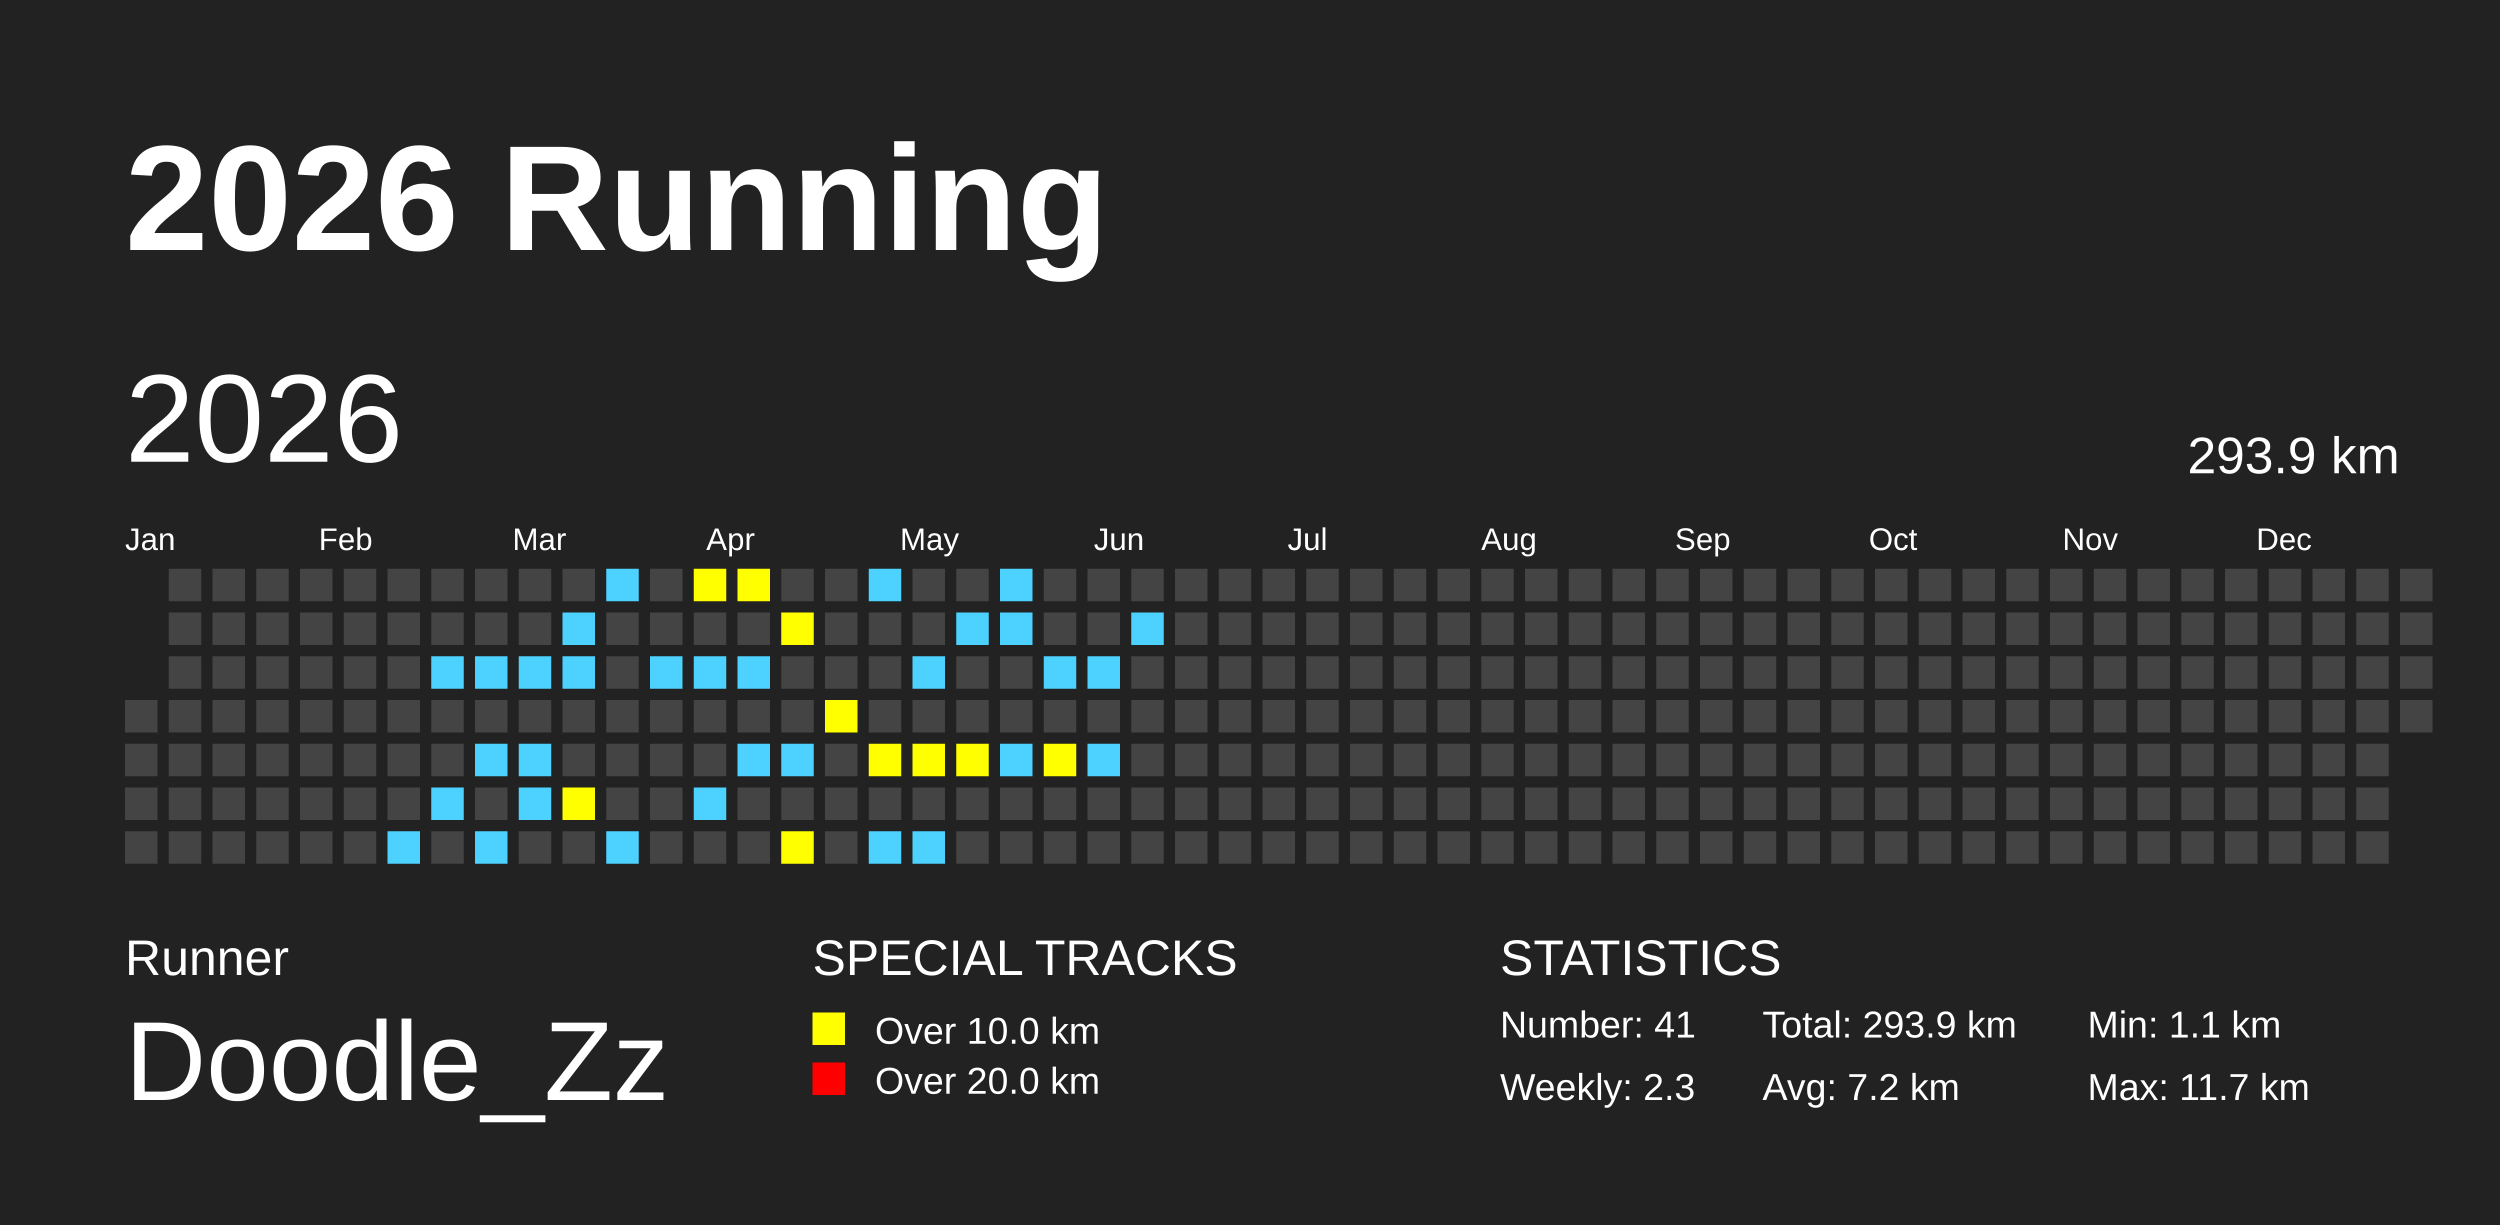
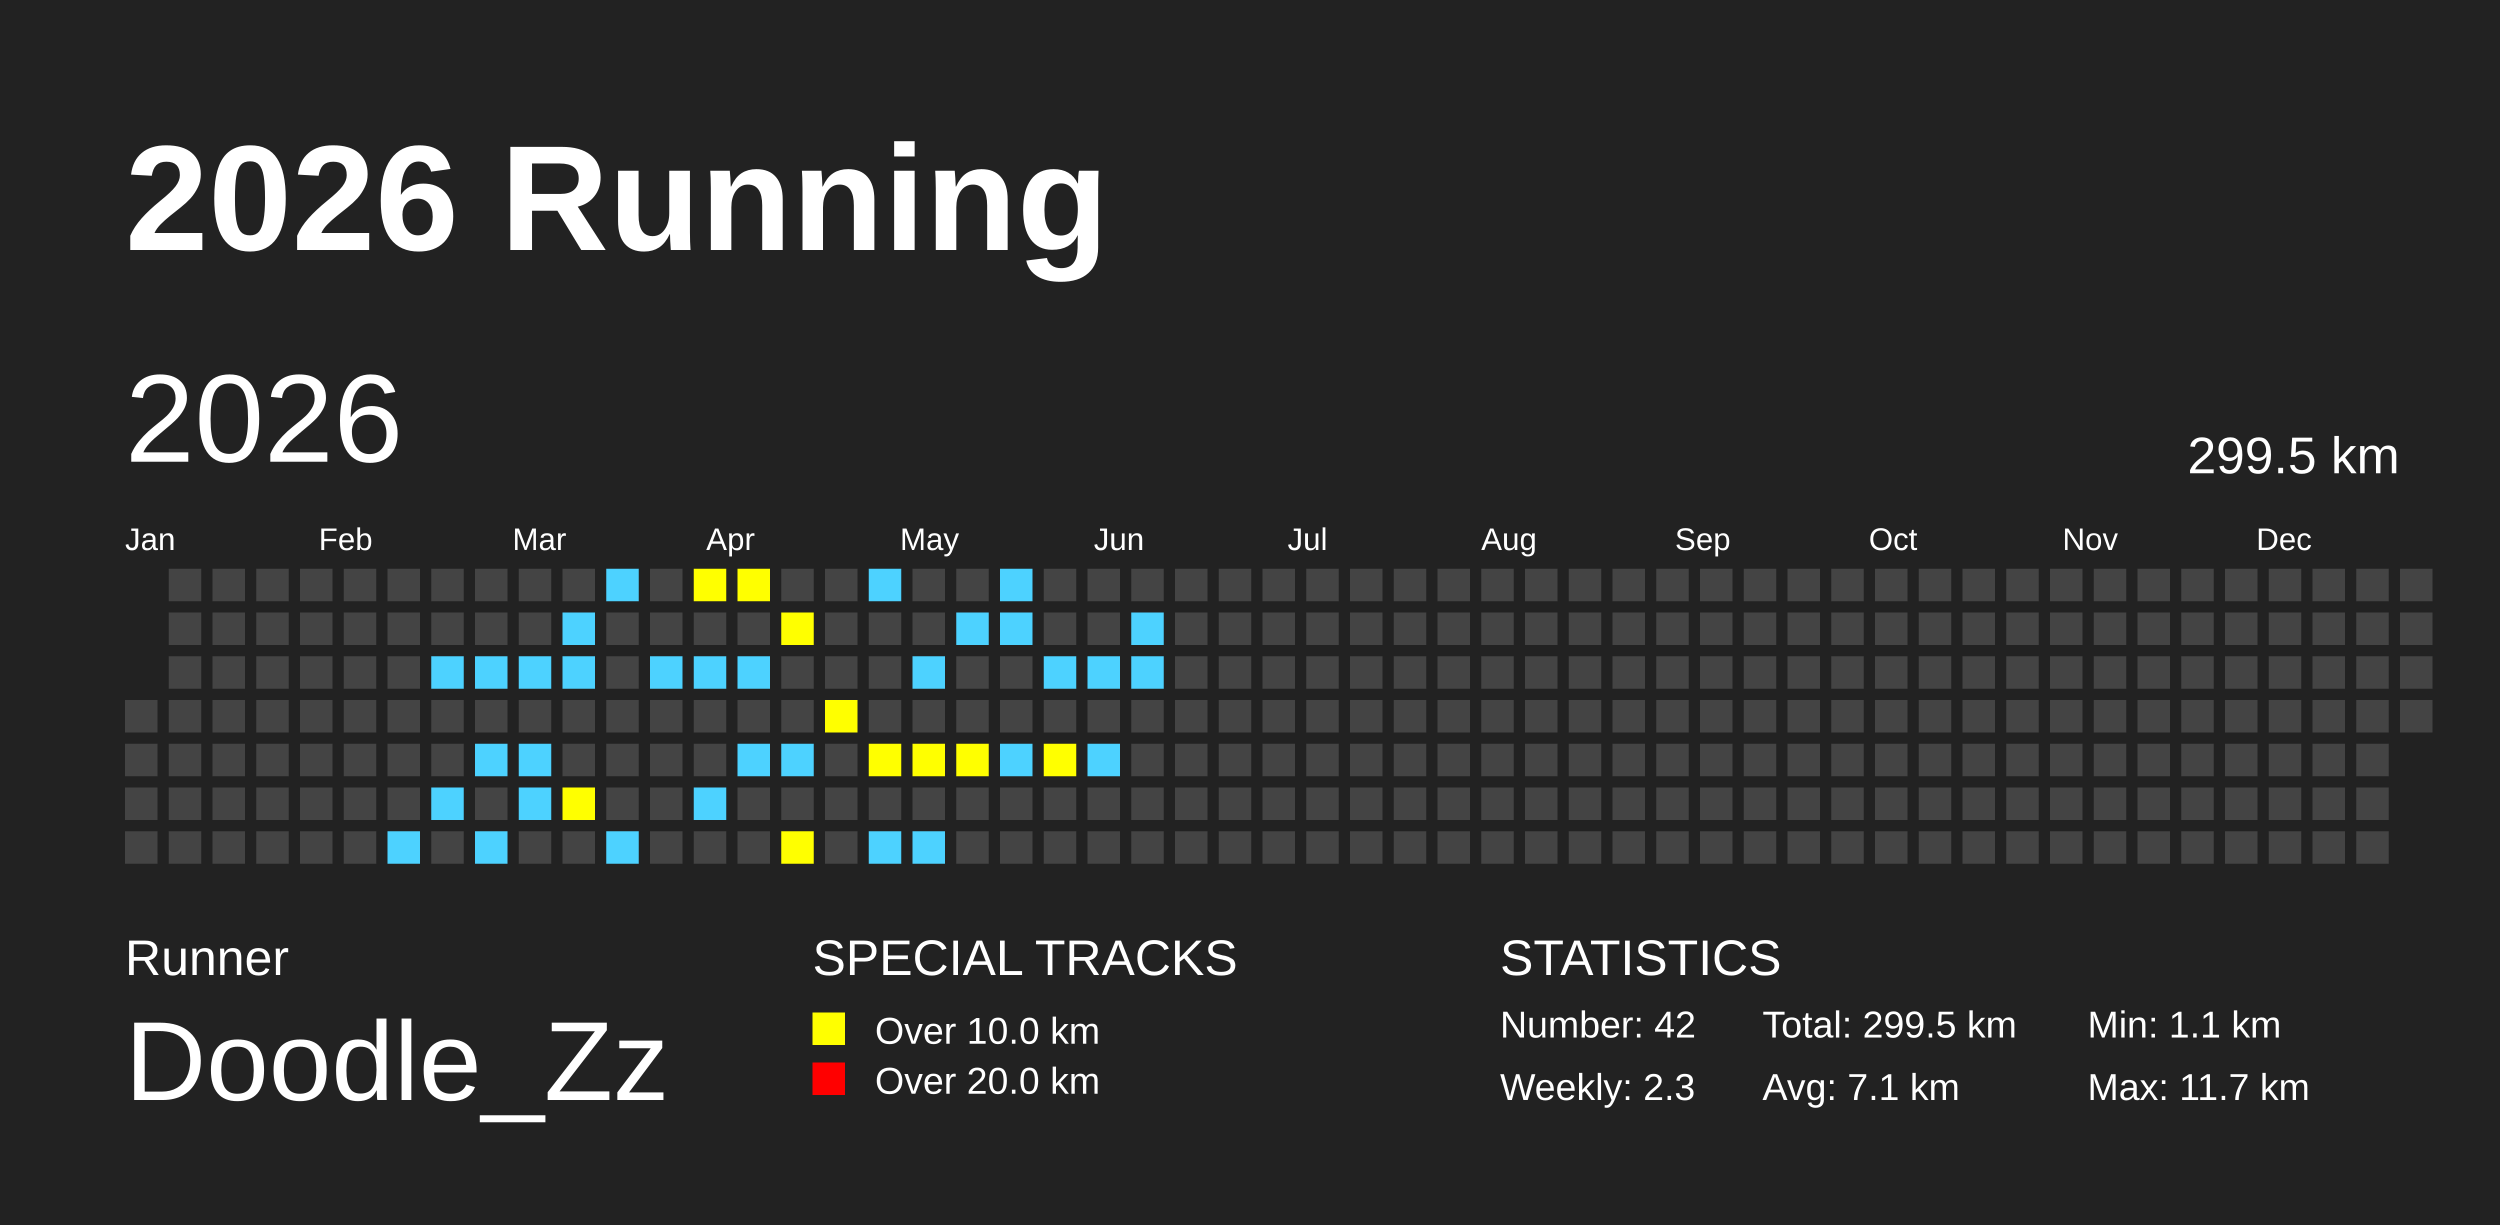
<svg xmlns="http://www.w3.org/2000/svg" baseProfile="full" height="98mm" version="1.1" viewBox="0,0,200,98" width="200mm">
  <defs />
  <rect fill="#222222" height="98" width="200" x="0" y="0" />
  <text fill="#FFFFFF" style="font-size:12px; font-family:Arial; font-weight:bold;" x="10" y="20">2026 Running</text>
  <text fill="#FFFFFF" style="font-size:4px; font-family:Arial" x="10" y="78">Runner</text>
  <text fill="#FFFFFF" style="font-size:9px; font-family:Arial" x="10" y="88">Doodle_Zz</text>
  <text fill="#FFFFFF" style="font-size:4px; font-family:Arial" x="65" y="78">SPECIAL TRACKS</text>
  <rect fill="yellow" height="2.6" width="2.6" x="65" y="81" />
  <text fill="#FFFFFF" style="font-size:3px; font-family:Arial" x="70" y="83.5">Over 10.0 km</text>
  <rect fill="red" height="2.6" width="2.6" x="65" y="85" />
  <text fill="#FFFFFF" style="font-size:3px; font-family:Arial" x="70" y="87.5">Over 20.0 km</text>
  <text fill="#FFFFFF" style="font-size:4px; font-family:Arial" x="120" y="78">STATISTICS</text>
-   <text fill="#FFFFFF" style="font-size:3px; font-family:Arial" x="120" y="83">Number: 41</text>
+   <text fill="#FFFFFF" style="font-size:3px; font-family:Arial" x="120" y="83">Number: 42</text>
  <text fill="#FFFFFF" style="font-size:3px; font-family:Arial" x="120" y="88">Weekly: 2.3</text>
-   <text fill="#FFFFFF" style="font-size:3px; font-family:Arial" x="141" y="83">Total: 293.9 km</text>
-   <text fill="#FFFFFF" style="font-size:3px; font-family:Arial" x="141" y="88">Avg: 7.2 km</text>
+   <text fill="#FFFFFF" style="font-size:3px; font-family:Arial" x="141" y="83">Total: 299.5 km</text>
+   <text fill="#FFFFFF" style="font-size:3px; font-family:Arial" x="141" y="88">Avg: 7.1 km</text>
  <text fill="#FFFFFF" style="font-size:3px; font-family:Arial" x="167" y="83">Min: 1.1 km</text>
  <text fill="#FFFFFF" style="font-size:3px; font-family:Arial" x="167" y="88">Max: 11.7 km</text>
  <text dominant-baseline="hanging" fill="#FFFFFF" style="font-size:10.0px; font-family:Arial;" x="10" y="30">2026</text>
-   <text dominant-baseline="hanging" fill="#FFFFFF" style="font-size:4.125px; font-family:Arial;" x="175" y="35">293.9 km</text>
+   <text dominant-baseline="hanging" fill="#FFFFFF" style="font-size:4.125px; font-family:Arial;" x="175" y="35">299.5 km</text>
  <text fill="#FFFFFF" style="font-size:2.5px; font-family:Arial" x="10.0" y="44">Jan</text>
  <text fill="#FFFFFF" style="font-size:2.5px; font-family:Arial" x="25.5" y="44">Feb</text>
  <text fill="#FFFFFF" style="font-size:2.5px; font-family:Arial" x="41.0" y="44">Mar</text>
  <text fill="#FFFFFF" style="font-size:2.5px; font-family:Arial" x="56.5" y="44">Apr</text>
  <text fill="#FFFFFF" style="font-size:2.5px; font-family:Arial" x="72.0" y="44">May</text>
  <text fill="#FFFFFF" style="font-size:2.5px; font-family:Arial" x="87.5" y="44">Jun</text>
  <text fill="#FFFFFF" style="font-size:2.5px; font-family:Arial" x="103.0" y="44">Jul</text>
  <text fill="#FFFFFF" style="font-size:2.5px; font-family:Arial" x="118.5" y="44">Aug</text>
  <text fill="#FFFFFF" style="font-size:2.5px; font-family:Arial" x="134.0" y="44">Sep</text>
  <text fill="#FFFFFF" style="font-size:2.5px; font-family:Arial" x="149.5" y="44">Oct</text>
  <text fill="#FFFFFF" style="font-size:2.5px; font-family:Arial" x="165.0" y="44">Nov</text>
  <text fill="#FFFFFF" style="font-size:2.5px; font-family:Arial" x="180.5" y="44">Dec</text>
  <rect fill="#444444" height="2.6" width="2.6" x="10.0" y="56.0" />
  <rect fill="#444444" height="2.6" width="2.6" x="10.0" y="59.5" />
  <rect fill="#444444" height="2.6" width="2.6" x="10.0" y="63.0" />
  <rect fill="#444444" height="2.6" width="2.6" x="10.0" y="66.5" />
  <rect fill="#444444" height="2.6" width="2.6" x="13.5" y="45.5" />
  <rect fill="#444444" height="2.6" width="2.6" x="13.5" y="49.0" />
  <rect fill="#444444" height="2.6" width="2.6" x="13.5" y="52.5" />
  <rect fill="#444444" height="2.6" width="2.6" x="13.5" y="56.0" />
  <rect fill="#444444" height="2.6" width="2.6" x="13.5" y="59.5" />
  <rect fill="#444444" height="2.6" width="2.6" x="13.5" y="63.0" />
  <rect fill="#444444" height="2.6" width="2.6" x="13.5" y="66.5" />
  <rect fill="#444444" height="2.6" width="2.6" x="17.0" y="45.5" />
  <rect fill="#444444" height="2.6" width="2.6" x="17.0" y="49.0" />
  <rect fill="#444444" height="2.6" width="2.6" x="17.0" y="52.5" />
  <rect fill="#444444" height="2.6" width="2.6" x="17.0" y="56.0" />
  <rect fill="#444444" height="2.6" width="2.6" x="17.0" y="59.5" />
  <rect fill="#444444" height="2.6" width="2.6" x="17.0" y="63.0" />
  <rect fill="#444444" height="2.6" width="2.6" x="17.0" y="66.5" />
  <rect fill="#444444" height="2.6" width="2.6" x="20.5" y="45.5" />
  <rect fill="#444444" height="2.6" width="2.6" x="20.5" y="49.0" />
  <rect fill="#444444" height="2.6" width="2.6" x="20.5" y="52.5" />
  <rect fill="#444444" height="2.6" width="2.6" x="20.5" y="56.0" />
  <rect fill="#444444" height="2.6" width="2.6" x="20.5" y="59.5" />
  <rect fill="#444444" height="2.6" width="2.6" x="20.5" y="63.0" />
  <rect fill="#444444" height="2.6" width="2.6" x="20.5" y="66.5" />
  <rect fill="#444444" height="2.6" width="2.6" x="24.0" y="45.5" />
  <rect fill="#444444" height="2.6" width="2.6" x="24.0" y="49.0" />
  <rect fill="#444444" height="2.6" width="2.6" x="24.0" y="52.5" />
  <rect fill="#444444" height="2.6" width="2.6" x="24.0" y="56.0" />
  <rect fill="#444444" height="2.6" width="2.6" x="24.0" y="59.5" />
  <rect fill="#444444" height="2.6" width="2.6" x="24.0" y="63.0" />
  <rect fill="#444444" height="2.6" width="2.6" x="24.0" y="66.5" />
  <rect fill="#444444" height="2.6" width="2.6" x="27.5" y="45.5" />
  <rect fill="#444444" height="2.6" width="2.6" x="27.5" y="49.0" />
  <rect fill="#444444" height="2.6" width="2.6" x="27.5" y="52.5" />
  <rect fill="#444444" height="2.6" width="2.6" x="27.5" y="56.0" />
  <rect fill="#444444" height="2.6" width="2.6" x="27.5" y="59.5" />
  <rect fill="#444444" height="2.6" width="2.6" x="27.5" y="63.0" />
  <rect fill="#444444" height="2.6" width="2.6" x="27.5" y="66.5" />
  <rect fill="#444444" height="2.6" width="2.6" x="31.0" y="45.5" />
  <rect fill="#444444" height="2.6" width="2.6" x="31.0" y="49.0" />
  <rect fill="#444444" height="2.6" width="2.6" x="31.0" y="52.5" />
  <rect fill="#444444" height="2.6" width="2.6" x="31.0" y="56.0" />
  <rect fill="#444444" height="2.6" width="2.6" x="31.0" y="59.5" />
  <rect fill="#444444" height="2.6" width="2.6" x="31.0" y="63.0" />
  <rect fill="#4DD2FF" height="2.6" width="2.6" x="31.0" y="66.5" />
  <rect fill="#444444" height="2.6" width="2.6" x="34.5" y="45.5" />
  <rect fill="#444444" height="2.6" width="2.6" x="34.5" y="49.0" />
  <rect fill="#4DD2FF" height="2.6" width="2.6" x="34.5" y="52.5" />
  <rect fill="#444444" height="2.6" width="2.6" x="34.5" y="56.0" />
  <rect fill="#444444" height="2.6" width="2.6" x="34.5" y="59.5" />
  <rect fill="#4DD2FF" height="2.6" width="2.6" x="34.5" y="63.0" />
  <rect fill="#444444" height="2.6" width="2.6" x="34.5" y="66.5" />
  <rect fill="#444444" height="2.6" width="2.6" x="38.0" y="45.5" />
  <rect fill="#444444" height="2.6" width="2.6" x="38.0" y="49.0" />
  <rect fill="#4DD2FF" height="2.6" width="2.6" x="38.0" y="52.5" />
  <rect fill="#444444" height="2.6" width="2.6" x="38.0" y="56.0" />
  <rect fill="#4DD2FF" height="2.6" width="2.6" x="38.0" y="59.5" />
  <rect fill="#444444" height="2.6" width="2.6" x="38.0" y="63.0" />
  <rect fill="#4DD2FF" height="2.6" width="2.6" x="38.0" y="66.5" />
  <rect fill="#444444" height="2.6" width="2.6" x="41.5" y="45.5" />
  <rect fill="#444444" height="2.6" width="2.6" x="41.5" y="49.0" />
  <rect fill="#4DD2FF" height="2.6" width="2.6" x="41.5" y="52.5" />
  <rect fill="#444444" height="2.6" width="2.6" x="41.5" y="56.0" />
  <rect fill="#4DD2FF" height="2.6" width="2.6" x="41.5" y="59.5" />
  <rect fill="#4DD2FF" height="2.6" width="2.6" x="41.5" y="63.0" />
  <rect fill="#444444" height="2.6" width="2.6" x="41.5" y="66.5" />
  <rect fill="#444444" height="2.6" width="2.6" x="45.0" y="45.5" />
  <rect fill="#4DD2FF" height="2.6" width="2.6" x="45.0" y="49.0" />
  <rect fill="#4DD2FF" height="2.6" width="2.6" x="45.0" y="52.5" />
  <rect fill="#444444" height="2.6" width="2.6" x="45.0" y="56.0" />
  <rect fill="#444444" height="2.6" width="2.6" x="45.0" y="59.5" />
  <rect fill="yellow" height="2.6" width="2.6" x="45.0" y="63.0" />
  <rect fill="#444444" height="2.6" width="2.6" x="45.0" y="66.5" />
  <rect fill="#4DD2FF" height="2.6" width="2.6" x="48.5" y="45.5" />
  <rect fill="#444444" height="2.6" width="2.6" x="48.5" y="49.0" />
  <rect fill="#444444" height="2.6" width="2.6" x="48.5" y="52.5" />
  <rect fill="#444444" height="2.6" width="2.6" x="48.5" y="56.0" />
  <rect fill="#444444" height="2.6" width="2.6" x="48.5" y="59.5" />
  <rect fill="#444444" height="2.6" width="2.6" x="48.5" y="63.0" />
  <rect fill="#4DD2FF" height="2.6" width="2.6" x="48.5" y="66.5" />
  <rect fill="#444444" height="2.6" width="2.6" x="52.0" y="45.5" />
  <rect fill="#444444" height="2.6" width="2.6" x="52.0" y="49.0" />
  <rect fill="#4DD2FF" height="2.6" width="2.6" x="52.0" y="52.5" />
  <rect fill="#444444" height="2.6" width="2.6" x="52.0" y="56.0" />
  <rect fill="#444444" height="2.6" width="2.6" x="52.0" y="59.5" />
  <rect fill="#444444" height="2.6" width="2.6" x="52.0" y="63.0" />
  <rect fill="#444444" height="2.6" width="2.6" x="52.0" y="66.5" />
  <rect fill="yellow" height="2.6" width="2.6" x="55.5" y="45.5" />
  <rect fill="#444444" height="2.6" width="2.6" x="55.5" y="49.0" />
  <rect fill="#4DD2FF" height="2.6" width="2.6" x="55.5" y="52.5" />
  <rect fill="#444444" height="2.6" width="2.6" x="55.5" y="56.0" />
  <rect fill="#444444" height="2.6" width="2.6" x="55.5" y="59.5" />
  <rect fill="#4DD2FF" height="2.6" width="2.6" x="55.5" y="63.0" />
  <rect fill="#444444" height="2.6" width="2.6" x="55.5" y="66.5" />
  <rect fill="yellow" height="2.6" width="2.6" x="59.0" y="45.5" />
  <rect fill="#444444" height="2.6" width="2.6" x="59.0" y="49.0" />
  <rect fill="#4DD2FF" height="2.6" width="2.6" x="59.0" y="52.5" />
  <rect fill="#444444" height="2.6" width="2.6" x="59.0" y="56.0" />
  <rect fill="#4DD2FF" height="2.6" width="2.6" x="59.0" y="59.5" />
  <rect fill="#444444" height="2.6" width="2.6" x="59.0" y="63.0" />
  <rect fill="#444444" height="2.6" width="2.6" x="59.0" y="66.5" />
  <rect fill="#444444" height="2.6" width="2.6" x="62.5" y="45.5" />
  <rect fill="yellow" height="2.6" width="2.6" x="62.5" y="49.0" />
  <rect fill="#444444" height="2.6" width="2.6" x="62.5" y="52.5" />
  <rect fill="#444444" height="2.6" width="2.6" x="62.5" y="56.0" />
  <rect fill="#4DD2FF" height="2.6" width="2.6" x="62.5" y="59.5" />
  <rect fill="#444444" height="2.6" width="2.6" x="62.5" y="63.0" />
  <rect fill="yellow" height="2.6" width="2.6" x="62.5" y="66.5" />
  <rect fill="#444444" height="2.6" width="2.6" x="66.0" y="45.5" />
  <rect fill="#444444" height="2.6" width="2.6" x="66.0" y="49.0" />
  <rect fill="#444444" height="2.6" width="2.6" x="66.0" y="52.5" />
  <rect fill="yellow" height="2.6" width="2.6" x="66.0" y="56.0" />
  <rect fill="#444444" height="2.6" width="2.6" x="66.0" y="59.5" />
  <rect fill="#444444" height="2.6" width="2.6" x="66.0" y="63.0" />
  <rect fill="#444444" height="2.6" width="2.6" x="66.0" y="66.5" />
  <rect fill="#4DD2FF" height="2.6" width="2.6" x="69.5" y="45.5" />
  <rect fill="#444444" height="2.6" width="2.6" x="69.5" y="49.0" />
  <rect fill="#444444" height="2.6" width="2.6" x="69.5" y="52.5" />
  <rect fill="#444444" height="2.6" width="2.6" x="69.5" y="56.0" />
  <rect fill="yellow" height="2.6" width="2.6" x="69.5" y="59.5" />
  <rect fill="#444444" height="2.6" width="2.6" x="69.5" y="63.0" />
  <rect fill="#4DD2FF" height="2.6" width="2.6" x="69.5" y="66.5" />
  <rect fill="#444444" height="2.6" width="2.6" x="73.0" y="45.5" />
  <rect fill="#444444" height="2.6" width="2.6" x="73.0" y="49.0" />
  <rect fill="#4DD2FF" height="2.6" width="2.6" x="73.0" y="52.5" />
  <rect fill="#444444" height="2.6" width="2.6" x="73.0" y="56.0" />
  <rect fill="yellow" height="2.6" width="2.6" x="73.0" y="59.5" />
  <rect fill="#444444" height="2.6" width="2.6" x="73.0" y="63.0" />
  <rect fill="#4DD2FF" height="2.6" width="2.6" x="73.0" y="66.5" />
  <rect fill="#444444" height="2.6" width="2.6" x="76.5" y="45.5" />
  <rect fill="#4DD2FF" height="2.6" width="2.6" x="76.5" y="49.0" />
  <rect fill="#444444" height="2.6" width="2.6" x="76.5" y="52.5" />
  <rect fill="#444444" height="2.6" width="2.6" x="76.5" y="56.0" />
  <rect fill="yellow" height="2.6" width="2.6" x="76.5" y="59.5" />
  <rect fill="#444444" height="2.6" width="2.6" x="76.5" y="63.0" />
  <rect fill="#444444" height="2.6" width="2.6" x="76.5" y="66.5" />
  <rect fill="#4DD2FF" height="2.6" width="2.6" x="80.0" y="45.5" />
  <rect fill="#4DD2FF" height="2.6" width="2.6" x="80.0" y="49.0" />
  <rect fill="#444444" height="2.6" width="2.6" x="80.0" y="52.5" />
  <rect fill="#444444" height="2.6" width="2.6" x="80.0" y="56.0" />
  <rect fill="#4DD2FF" height="2.6" width="2.6" x="80.0" y="59.5" />
  <rect fill="#444444" height="2.6" width="2.6" x="80.0" y="63.0" />
  <rect fill="#444444" height="2.6" width="2.6" x="80.0" y="66.5" />
  <rect fill="#444444" height="2.6" width="2.6" x="83.5" y="45.5" />
  <rect fill="#444444" height="2.6" width="2.6" x="83.5" y="49.0" />
  <rect fill="#4DD2FF" height="2.6" width="2.6" x="83.5" y="52.5" />
  <rect fill="#444444" height="2.6" width="2.6" x="83.5" y="56.0" />
  <rect fill="yellow" height="2.6" width="2.6" x="83.5" y="59.5" />
  <rect fill="#444444" height="2.6" width="2.6" x="83.5" y="63.0" />
  <rect fill="#444444" height="2.6" width="2.6" x="83.5" y="66.5" />
  <rect fill="#444444" height="2.6" width="2.6" x="87.0" y="45.5" />
  <rect fill="#444444" height="2.6" width="2.6" x="87.0" y="49.0" />
  <rect fill="#4DD2FF" height="2.6" width="2.6" x="87.0" y="52.5" />
  <rect fill="#444444" height="2.6" width="2.6" x="87.0" y="56.0" />
  <rect fill="#4DD2FF" height="2.6" width="2.6" x="87.0" y="59.5" />
  <rect fill="#444444" height="2.6" width="2.6" x="87.0" y="63.0" />
  <rect fill="#444444" height="2.6" width="2.6" x="87.0" y="66.5" />
  <rect fill="#444444" height="2.6" width="2.6" x="90.5" y="45.5" />
  <rect fill="#4DD2FF" height="2.6" width="2.6" x="90.5" y="49.0" />
-   <rect fill="#444444" height="2.6" width="2.6" x="90.5" y="52.5" />
+   <rect fill="#4DD2FF" height="2.6" width="2.6" x="90.5" y="52.5" />
  <rect fill="#444444" height="2.6" width="2.6" x="90.5" y="56.0" />
  <rect fill="#444444" height="2.6" width="2.6" x="90.5" y="59.5" />
  <rect fill="#444444" height="2.6" width="2.6" x="90.5" y="63.0" />
  <rect fill="#444444" height="2.6" width="2.6" x="90.5" y="66.5" />
  <rect fill="#444444" height="2.6" width="2.6" x="94.0" y="45.5" />
  <rect fill="#444444" height="2.6" width="2.6" x="94.0" y="49.0" />
  <rect fill="#444444" height="2.6" width="2.6" x="94.0" y="52.5" />
  <rect fill="#444444" height="2.6" width="2.6" x="94.0" y="56.0" />
  <rect fill="#444444" height="2.6" width="2.6" x="94.0" y="59.5" />
  <rect fill="#444444" height="2.6" width="2.6" x="94.0" y="63.0" />
  <rect fill="#444444" height="2.6" width="2.6" x="94.0" y="66.5" />
  <rect fill="#444444" height="2.6" width="2.6" x="97.5" y="45.5" />
  <rect fill="#444444" height="2.6" width="2.6" x="97.5" y="49.0" />
  <rect fill="#444444" height="2.6" width="2.6" x="97.5" y="52.5" />
  <rect fill="#444444" height="2.6" width="2.6" x="97.5" y="56.0" />
  <rect fill="#444444" height="2.6" width="2.6" x="97.5" y="59.5" />
  <rect fill="#444444" height="2.6" width="2.6" x="97.5" y="63.0" />
  <rect fill="#444444" height="2.6" width="2.6" x="97.5" y="66.5" />
  <rect fill="#444444" height="2.6" width="2.6" x="101.0" y="45.5" />
  <rect fill="#444444" height="2.6" width="2.6" x="101.0" y="49.0" />
  <rect fill="#444444" height="2.6" width="2.6" x="101.0" y="52.5" />
  <rect fill="#444444" height="2.6" width="2.6" x="101.0" y="56.0" />
  <rect fill="#444444" height="2.6" width="2.6" x="101.0" y="59.5" />
  <rect fill="#444444" height="2.6" width="2.6" x="101.0" y="63.0" />
  <rect fill="#444444" height="2.6" width="2.6" x="101.0" y="66.5" />
  <rect fill="#444444" height="2.6" width="2.6" x="104.5" y="45.5" />
  <rect fill="#444444" height="2.6" width="2.6" x="104.5" y="49.0" />
  <rect fill="#444444" height="2.6" width="2.6" x="104.5" y="52.5" />
  <rect fill="#444444" height="2.6" width="2.6" x="104.5" y="56.0" />
  <rect fill="#444444" height="2.6" width="2.6" x="104.5" y="59.5" />
  <rect fill="#444444" height="2.6" width="2.6" x="104.5" y="63.0" />
  <rect fill="#444444" height="2.6" width="2.6" x="104.5" y="66.5" />
  <rect fill="#444444" height="2.6" width="2.6" x="108.0" y="45.5" />
  <rect fill="#444444" height="2.6" width="2.6" x="108.0" y="49.0" />
  <rect fill="#444444" height="2.6" width="2.6" x="108.0" y="52.5" />
  <rect fill="#444444" height="2.6" width="2.6" x="108.0" y="56.0" />
  <rect fill="#444444" height="2.6" width="2.6" x="108.0" y="59.5" />
  <rect fill="#444444" height="2.6" width="2.6" x="108.0" y="63.0" />
  <rect fill="#444444" height="2.6" width="2.6" x="108.0" y="66.5" />
  <rect fill="#444444" height="2.6" width="2.6" x="111.5" y="45.5" />
  <rect fill="#444444" height="2.6" width="2.6" x="111.5" y="49.0" />
  <rect fill="#444444" height="2.6" width="2.6" x="111.5" y="52.5" />
  <rect fill="#444444" height="2.6" width="2.6" x="111.5" y="56.0" />
  <rect fill="#444444" height="2.6" width="2.6" x="111.5" y="59.5" />
  <rect fill="#444444" height="2.6" width="2.6" x="111.5" y="63.0" />
  <rect fill="#444444" height="2.6" width="2.6" x="111.5" y="66.5" />
  <rect fill="#444444" height="2.6" width="2.6" x="115.0" y="45.5" />
  <rect fill="#444444" height="2.6" width="2.6" x="115.0" y="49.0" />
  <rect fill="#444444" height="2.6" width="2.6" x="115.0" y="52.5" />
  <rect fill="#444444" height="2.6" width="2.6" x="115.0" y="56.0" />
  <rect fill="#444444" height="2.6" width="2.6" x="115.0" y="59.5" />
  <rect fill="#444444" height="2.6" width="2.6" x="115.0" y="63.0" />
  <rect fill="#444444" height="2.6" width="2.6" x="115.0" y="66.5" />
  <rect fill="#444444" height="2.6" width="2.6" x="118.5" y="45.5" />
  <rect fill="#444444" height="2.6" width="2.6" x="118.5" y="49.0" />
  <rect fill="#444444" height="2.6" width="2.6" x="118.5" y="52.5" />
  <rect fill="#444444" height="2.6" width="2.6" x="118.5" y="56.0" />
  <rect fill="#444444" height="2.6" width="2.6" x="118.5" y="59.5" />
  <rect fill="#444444" height="2.6" width="2.6" x="118.5" y="63.0" />
  <rect fill="#444444" height="2.6" width="2.6" x="118.5" y="66.5" />
  <rect fill="#444444" height="2.6" width="2.6" x="122.0" y="45.5" />
  <rect fill="#444444" height="2.6" width="2.6" x="122.0" y="49.0" />
  <rect fill="#444444" height="2.6" width="2.6" x="122.0" y="52.5" />
  <rect fill="#444444" height="2.6" width="2.6" x="122.0" y="56.0" />
  <rect fill="#444444" height="2.6" width="2.6" x="122.0" y="59.5" />
  <rect fill="#444444" height="2.6" width="2.6" x="122.0" y="63.0" />
  <rect fill="#444444" height="2.6" width="2.6" x="122.0" y="66.5" />
  <rect fill="#444444" height="2.6" width="2.6" x="125.5" y="45.5" />
  <rect fill="#444444" height="2.6" width="2.6" x="125.5" y="49.0" />
  <rect fill="#444444" height="2.6" width="2.6" x="125.5" y="52.5" />
  <rect fill="#444444" height="2.6" width="2.6" x="125.5" y="56.0" />
  <rect fill="#444444" height="2.6" width="2.6" x="125.5" y="59.5" />
  <rect fill="#444444" height="2.6" width="2.6" x="125.5" y="63.0" />
  <rect fill="#444444" height="2.6" width="2.6" x="125.5" y="66.5" />
  <rect fill="#444444" height="2.6" width="2.6" x="129.0" y="45.5" />
  <rect fill="#444444" height="2.6" width="2.6" x="129.0" y="49.0" />
  <rect fill="#444444" height="2.6" width="2.6" x="129.0" y="52.5" />
  <rect fill="#444444" height="2.6" width="2.6" x="129.0" y="56.0" />
  <rect fill="#444444" height="2.6" width="2.6" x="129.0" y="59.5" />
  <rect fill="#444444" height="2.6" width="2.6" x="129.0" y="63.0" />
  <rect fill="#444444" height="2.6" width="2.6" x="129.0" y="66.5" />
  <rect fill="#444444" height="2.6" width="2.6" x="132.5" y="45.5" />
  <rect fill="#444444" height="2.6" width="2.6" x="132.5" y="49.0" />
  <rect fill="#444444" height="2.6" width="2.6" x="132.5" y="52.5" />
  <rect fill="#444444" height="2.6" width="2.6" x="132.5" y="56.0" />
  <rect fill="#444444" height="2.6" width="2.6" x="132.5" y="59.5" />
  <rect fill="#444444" height="2.6" width="2.6" x="132.5" y="63.0" />
  <rect fill="#444444" height="2.6" width="2.6" x="132.5" y="66.5" />
  <rect fill="#444444" height="2.6" width="2.6" x="136.0" y="45.5" />
  <rect fill="#444444" height="2.6" width="2.6" x="136.0" y="49.0" />
  <rect fill="#444444" height="2.6" width="2.6" x="136.0" y="52.5" />
  <rect fill="#444444" height="2.6" width="2.6" x="136.0" y="56.0" />
  <rect fill="#444444" height="2.6" width="2.6" x="136.0" y="59.5" />
  <rect fill="#444444" height="2.6" width="2.6" x="136.0" y="63.0" />
  <rect fill="#444444" height="2.6" width="2.6" x="136.0" y="66.5" />
  <rect fill="#444444" height="2.6" width="2.6" x="139.5" y="45.5" />
  <rect fill="#444444" height="2.6" width="2.6" x="139.5" y="49.0" />
  <rect fill="#444444" height="2.6" width="2.6" x="139.5" y="52.5" />
  <rect fill="#444444" height="2.6" width="2.6" x="139.5" y="56.0" />
  <rect fill="#444444" height="2.6" width="2.6" x="139.5" y="59.5" />
  <rect fill="#444444" height="2.6" width="2.6" x="139.5" y="63.0" />
  <rect fill="#444444" height="2.6" width="2.6" x="139.5" y="66.5" />
  <rect fill="#444444" height="2.6" width="2.6" x="143.0" y="45.5" />
  <rect fill="#444444" height="2.6" width="2.6" x="143.0" y="49.0" />
  <rect fill="#444444" height="2.6" width="2.6" x="143.0" y="52.5" />
  <rect fill="#444444" height="2.6" width="2.6" x="143.0" y="56.0" />
  <rect fill="#444444" height="2.6" width="2.6" x="143.0" y="59.5" />
  <rect fill="#444444" height="2.6" width="2.6" x="143.0" y="63.0" />
  <rect fill="#444444" height="2.6" width="2.6" x="143.0" y="66.5" />
  <rect fill="#444444" height="2.6" width="2.6" x="146.5" y="45.5" />
  <rect fill="#444444" height="2.6" width="2.6" x="146.5" y="49.0" />
  <rect fill="#444444" height="2.6" width="2.6" x="146.5" y="52.5" />
  <rect fill="#444444" height="2.6" width="2.6" x="146.5" y="56.0" />
  <rect fill="#444444" height="2.6" width="2.6" x="146.5" y="59.5" />
  <rect fill="#444444" height="2.6" width="2.6" x="146.5" y="63.0" />
  <rect fill="#444444" height="2.6" width="2.6" x="146.5" y="66.5" />
  <rect fill="#444444" height="2.6" width="2.6" x="150.0" y="45.5" />
  <rect fill="#444444" height="2.6" width="2.6" x="150.0" y="49.0" />
  <rect fill="#444444" height="2.6" width="2.6" x="150.0" y="52.5" />
  <rect fill="#444444" height="2.6" width="2.6" x="150.0" y="56.0" />
  <rect fill="#444444" height="2.6" width="2.6" x="150.0" y="59.5" />
  <rect fill="#444444" height="2.6" width="2.6" x="150.0" y="63.0" />
  <rect fill="#444444" height="2.6" width="2.6" x="150.0" y="66.5" />
  <rect fill="#444444" height="2.6" width="2.6" x="153.5" y="45.5" />
  <rect fill="#444444" height="2.6" width="2.6" x="153.5" y="49.0" />
  <rect fill="#444444" height="2.6" width="2.6" x="153.5" y="52.5" />
  <rect fill="#444444" height="2.6" width="2.6" x="153.5" y="56.0" />
  <rect fill="#444444" height="2.6" width="2.6" x="153.5" y="59.5" />
  <rect fill="#444444" height="2.6" width="2.6" x="153.5" y="63.0" />
  <rect fill="#444444" height="2.6" width="2.6" x="153.5" y="66.5" />
  <rect fill="#444444" height="2.6" width="2.6" x="157.0" y="45.5" />
  <rect fill="#444444" height="2.6" width="2.6" x="157.0" y="49.0" />
  <rect fill="#444444" height="2.6" width="2.6" x="157.0" y="52.5" />
  <rect fill="#444444" height="2.6" width="2.6" x="157.0" y="56.0" />
  <rect fill="#444444" height="2.6" width="2.6" x="157.0" y="59.5" />
  <rect fill="#444444" height="2.6" width="2.6" x="157.0" y="63.0" />
  <rect fill="#444444" height="2.6" width="2.6" x="157.0" y="66.5" />
  <rect fill="#444444" height="2.6" width="2.6" x="160.5" y="45.5" />
  <rect fill="#444444" height="2.6" width="2.6" x="160.5" y="49.0" />
  <rect fill="#444444" height="2.6" width="2.6" x="160.5" y="52.5" />
  <rect fill="#444444" height="2.6" width="2.6" x="160.5" y="56.0" />
  <rect fill="#444444" height="2.6" width="2.6" x="160.5" y="59.5" />
  <rect fill="#444444" height="2.6" width="2.6" x="160.5" y="63.0" />
  <rect fill="#444444" height="2.6" width="2.6" x="160.5" y="66.5" />
  <rect fill="#444444" height="2.6" width="2.6" x="164.0" y="45.5" />
  <rect fill="#444444" height="2.6" width="2.6" x="164.0" y="49.0" />
  <rect fill="#444444" height="2.6" width="2.6" x="164.0" y="52.5" />
  <rect fill="#444444" height="2.6" width="2.6" x="164.0" y="56.0" />
  <rect fill="#444444" height="2.6" width="2.6" x="164.0" y="59.5" />
  <rect fill="#444444" height="2.6" width="2.6" x="164.0" y="63.0" />
  <rect fill="#444444" height="2.6" width="2.6" x="164.0" y="66.5" />
  <rect fill="#444444" height="2.6" width="2.6" x="167.5" y="45.5" />
  <rect fill="#444444" height="2.6" width="2.6" x="167.5" y="49.0" />
  <rect fill="#444444" height="2.6" width="2.6" x="167.5" y="52.5" />
  <rect fill="#444444" height="2.6" width="2.6" x="167.5" y="56.0" />
  <rect fill="#444444" height="2.6" width="2.6" x="167.5" y="59.5" />
  <rect fill="#444444" height="2.6" width="2.6" x="167.5" y="63.0" />
  <rect fill="#444444" height="2.6" width="2.6" x="167.5" y="66.5" />
  <rect fill="#444444" height="2.6" width="2.6" x="171.0" y="45.5" />
  <rect fill="#444444" height="2.6" width="2.6" x="171.0" y="49.0" />
  <rect fill="#444444" height="2.6" width="2.6" x="171.0" y="52.5" />
  <rect fill="#444444" height="2.6" width="2.6" x="171.0" y="56.0" />
  <rect fill="#444444" height="2.6" width="2.6" x="171.0" y="59.5" />
  <rect fill="#444444" height="2.6" width="2.6" x="171.0" y="63.0" />
  <rect fill="#444444" height="2.6" width="2.6" x="171.0" y="66.5" />
  <rect fill="#444444" height="2.6" width="2.6" x="174.5" y="45.5" />
  <rect fill="#444444" height="2.6" width="2.6" x="174.5" y="49.0" />
  <rect fill="#444444" height="2.6" width="2.6" x="174.5" y="52.5" />
  <rect fill="#444444" height="2.6" width="2.6" x="174.5" y="56.0" />
  <rect fill="#444444" height="2.6" width="2.6" x="174.5" y="59.5" />
  <rect fill="#444444" height="2.6" width="2.6" x="174.5" y="63.0" />
  <rect fill="#444444" height="2.6" width="2.6" x="174.5" y="66.5" />
  <rect fill="#444444" height="2.6" width="2.6" x="178.0" y="45.5" />
  <rect fill="#444444" height="2.6" width="2.6" x="178.0" y="49.0" />
  <rect fill="#444444" height="2.6" width="2.6" x="178.0" y="52.5" />
  <rect fill="#444444" height="2.6" width="2.6" x="178.0" y="56.0" />
  <rect fill="#444444" height="2.6" width="2.6" x="178.0" y="59.5" />
  <rect fill="#444444" height="2.6" width="2.6" x="178.0" y="63.0" />
  <rect fill="#444444" height="2.6" width="2.6" x="178.0" y="66.5" />
  <rect fill="#444444" height="2.6" width="2.6" x="181.5" y="45.5" />
  <rect fill="#444444" height="2.6" width="2.6" x="181.5" y="49.0" />
  <rect fill="#444444" height="2.6" width="2.6" x="181.5" y="52.5" />
  <rect fill="#444444" height="2.6" width="2.6" x="181.5" y="56.0" />
  <rect fill="#444444" height="2.6" width="2.6" x="181.5" y="59.5" />
  <rect fill="#444444" height="2.6" width="2.6" x="181.5" y="63.0" />
  <rect fill="#444444" height="2.6" width="2.6" x="181.5" y="66.5" />
  <rect fill="#444444" height="2.6" width="2.6" x="185.0" y="45.5" />
  <rect fill="#444444" height="2.6" width="2.6" x="185.0" y="49.0" />
  <rect fill="#444444" height="2.6" width="2.6" x="185.0" y="52.5" />
  <rect fill="#444444" height="2.6" width="2.6" x="185.0" y="56.0" />
  <rect fill="#444444" height="2.6" width="2.6" x="185.0" y="59.5" />
  <rect fill="#444444" height="2.6" width="2.6" x="185.0" y="63.0" />
  <rect fill="#444444" height="2.6" width="2.6" x="185.0" y="66.5" />
  <rect fill="#444444" height="2.6" width="2.6" x="188.5" y="45.5" />
  <rect fill="#444444" height="2.6" width="2.6" x="188.5" y="49.0" />
  <rect fill="#444444" height="2.6" width="2.6" x="188.5" y="52.5" />
  <rect fill="#444444" height="2.6" width="2.6" x="188.5" y="56.0" />
  <rect fill="#444444" height="2.6" width="2.6" x="188.5" y="59.5" />
  <rect fill="#444444" height="2.6" width="2.6" x="188.5" y="63.0" />
  <rect fill="#444444" height="2.6" width="2.6" x="188.5" y="66.5" />
  <rect fill="#444444" height="2.6" width="2.6" x="192.0" y="45.5" />
  <rect fill="#444444" height="2.6" width="2.6" x="192.0" y="49.0" />
  <rect fill="#444444" height="2.6" width="2.6" x="192.0" y="52.5" />
  <rect fill="#444444" height="2.6" width="2.6" x="192.0" y="56.0" />
</svg>
